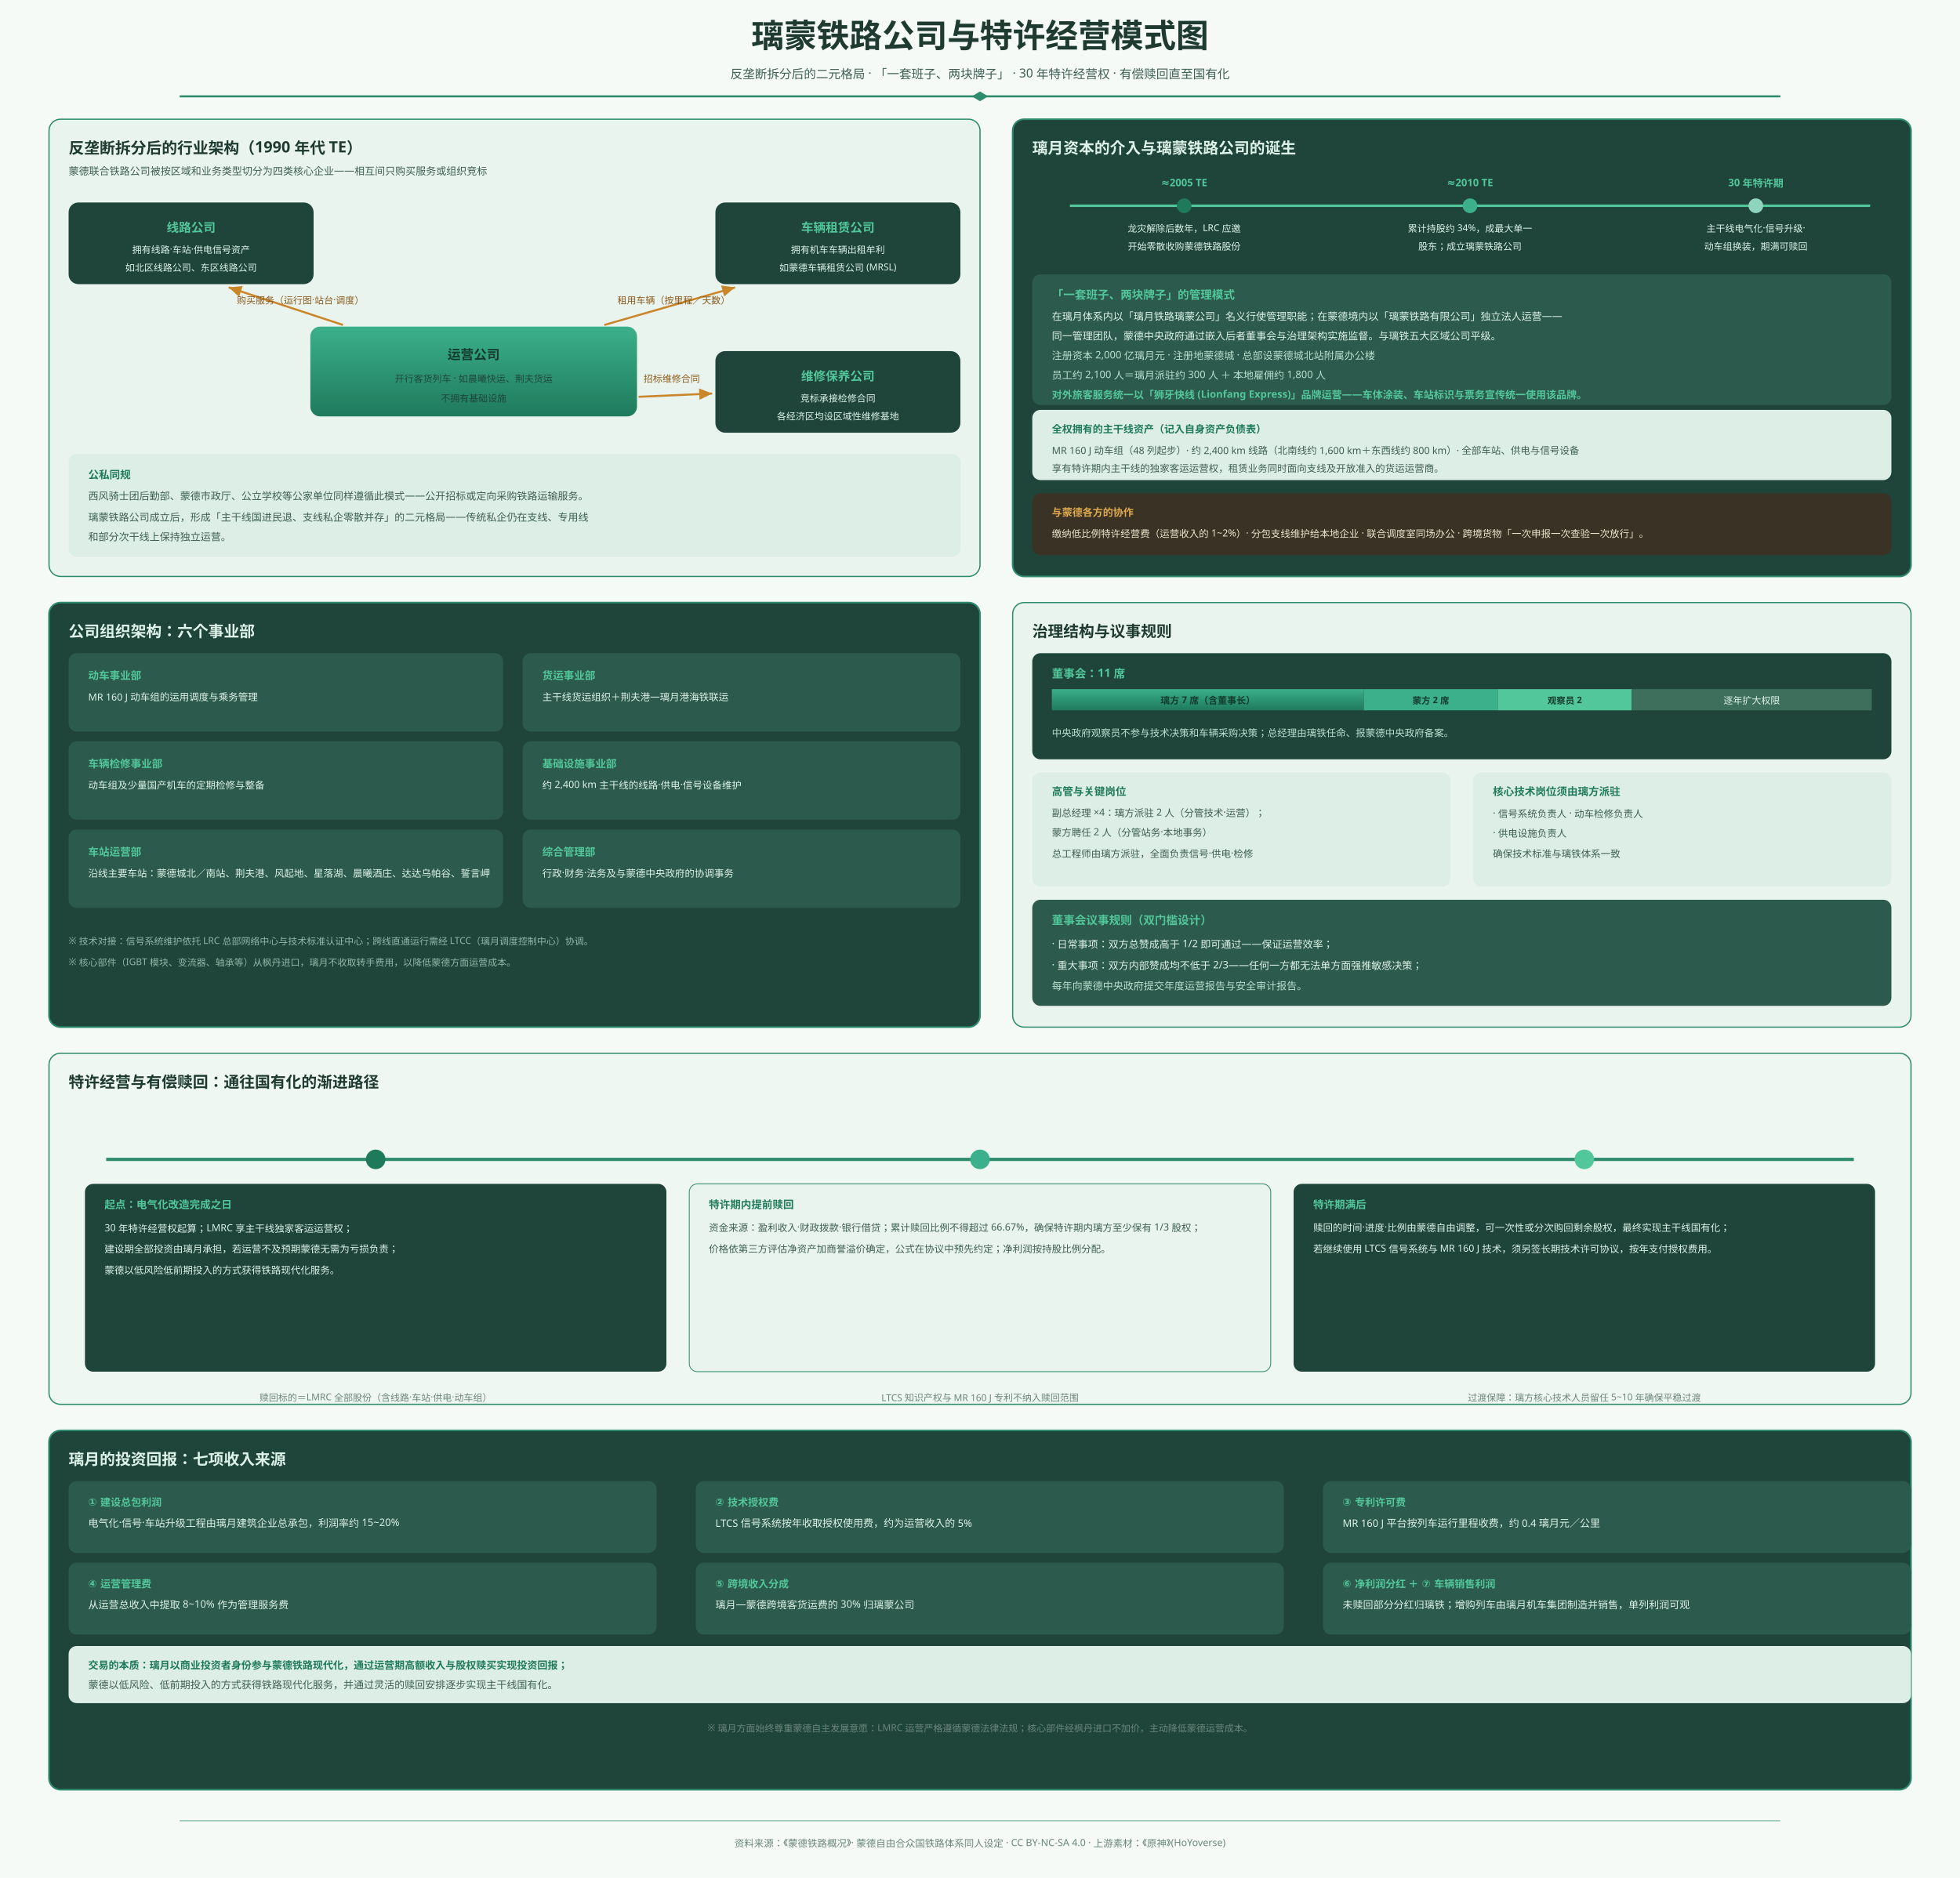
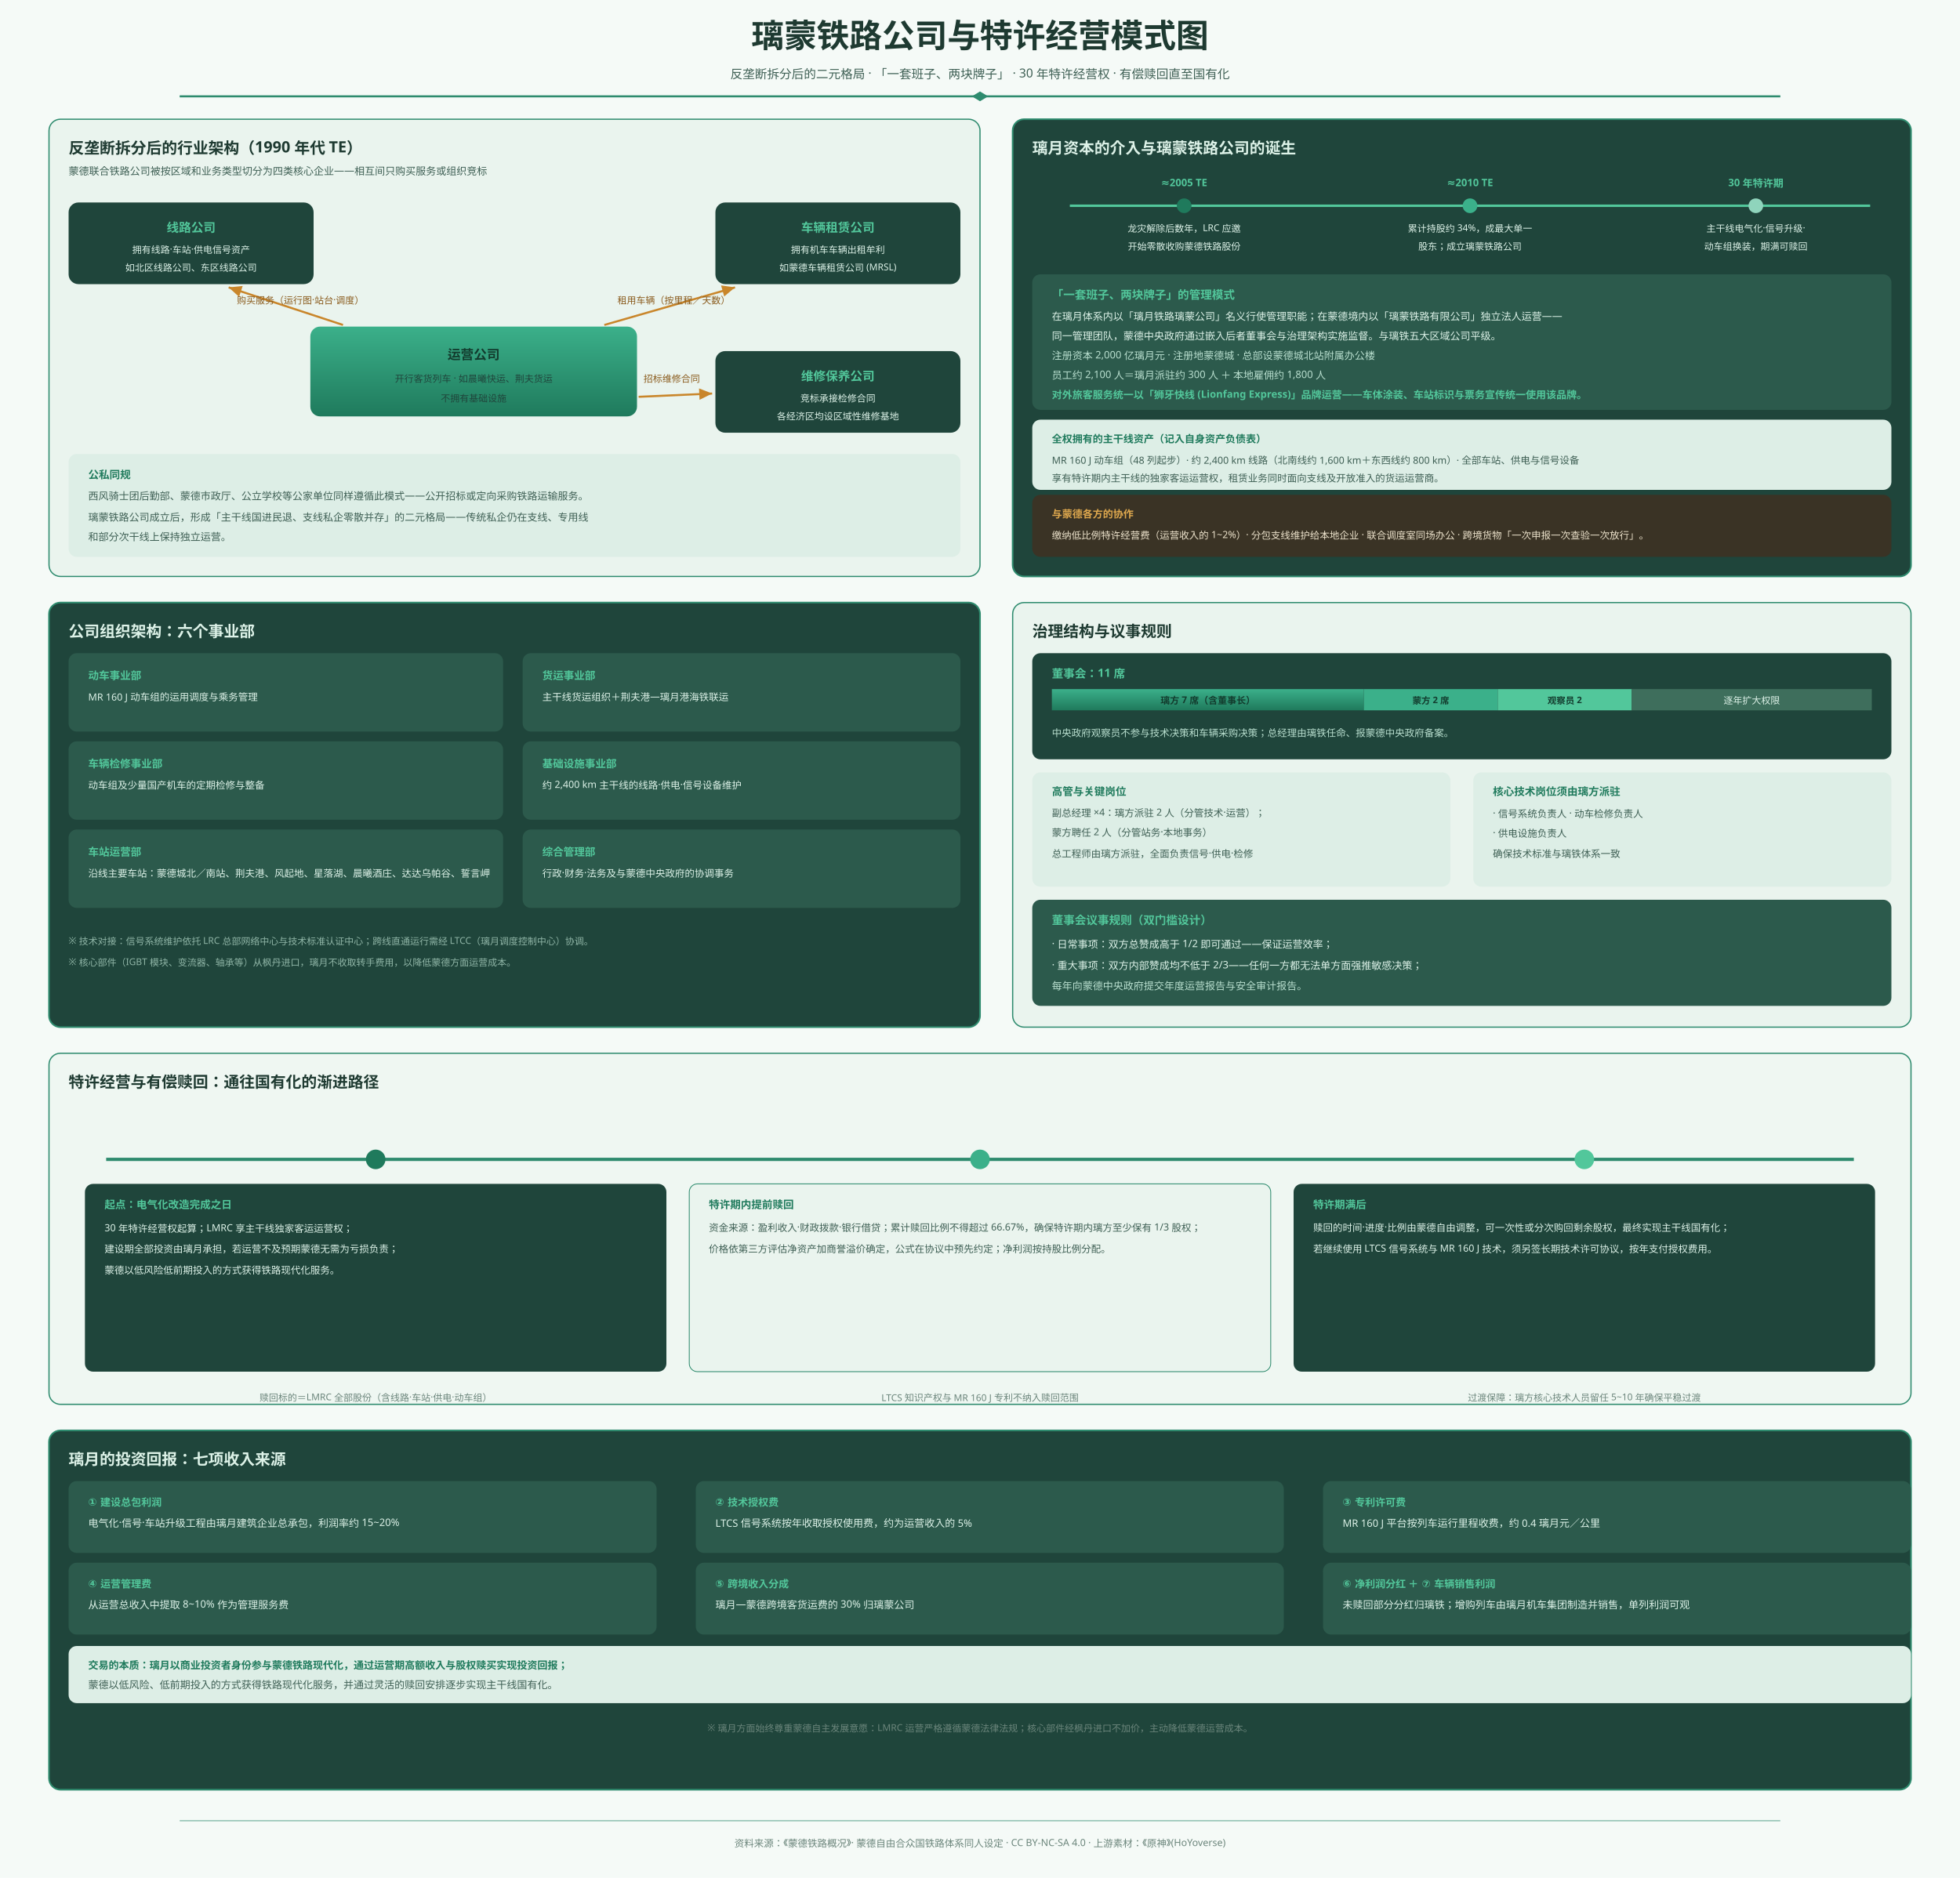
<svg xmlns="http://www.w3.org/2000/svg" viewBox="0 0 2400 2300" font-family="'Microsoft YaHei','PingFang SC','Noto Sans SC',sans-serif">
  <defs>
    <linearGradient id="anemoTop" x1="0" y1="0" x2="0" y2="1">
      <stop offset="0" stop-color="#3BB08A" />
      <stop offset="1" stop-color="#1F7A5C" />
    </linearGradient>
    <marker id="arrowAmber" viewBox="0 0 10 10" refX="9" refY="5" markerWidth="7" markerHeight="7" orient="auto-start-reverse">
      <path d="M 0 1 L 9 5 L 0 9 Z" fill="#C9862B" />
    </marker>
  </defs>
  <rect width="2400" height="2300" fill="#F5FAF7" />
  <text x="1200" y="58" text-anchor="middle" font-size="40" font-weight="700" fill="#1E3A31">璃蒙铁路公司与特许经营模式图</text>
  <text x="1200" y="96" text-anchor="middle" font-size="15" fill="#3E5F54">反垄断拆分后的二元格局 · 「一套班子、两块牌子」 · 30 年特许经营权 · 有偿赎回直至国有化</text>
  <line x1="220" y1="118" x2="2180" y2="118" stroke="#2E8B6E" stroke-width="2.5" />
  <polygon points="1200,112 1210,118 1200,124 1190,118" fill="#2E8B6E" />
  <g>
    <rect x="60" y="146" width="1140" height="560" rx="14" fill="#EAF4EE" stroke="#2E8B6E" stroke-width="1.5" />
    <text x="84" y="188" font-size="19" font-weight="700" fill="#1E3A31">反垄断拆分后的行业架构（1990 年代 TE）</text>
    <text x="84" y="214" font-size="12.5" fill="#3E5F54">蒙德联合铁路公司被按区域和业务类型切分为四类核心企业——相互间只购买服务或组织竞标</text>
    <rect x="380" y="400" width="400" height="110" rx="12" fill="url(#anemoTop)" />
    <text x="580" y="440" text-anchor="middle" font-size="16" font-weight="700" fill="#123B2D">运营公司</text>
    <text x="580" y="468" text-anchor="middle" font-size="11.5" fill="#1F453B">开行客货列车 · 如晨曦快运、荆夫货运</text>
    <text x="580" y="492" text-anchor="middle" font-size="11.5" fill="#1F453B">不拥有基础设施</text>
    <rect x="84" y="248" width="300" height="100" rx="12" fill="#1F453B" />
    <text x="234" y="284" text-anchor="middle" font-size="15" font-weight="700" fill="#52C79B">线路公司</text>
    <text x="234" y="310" text-anchor="middle" font-size="11.5" fill="#DDF2E8">拥有线路·车站·供电信号资产</text>
    <text x="234" y="332" text-anchor="middle" font-size="11.5" fill="#DDF2E8">如北区线路公司、东区线路公司</text>
    <rect x="876" y="248" width="300" height="100" rx="12" fill="#1F453B" />
    <text x="1026" y="284" text-anchor="middle" font-size="15" font-weight="700" fill="#52C79B">车辆租赁公司</text>
    <text x="1026" y="310" text-anchor="middle" font-size="11.5" fill="#DDF2E8">拥有机车车辆出租牟利</text>
    <text x="1026" y="332" text-anchor="middle" font-size="11.5" fill="#DDF2E8">如蒙德车辆租赁公司 (MRSL)</text>
    <rect x="876" y="430" width="300" height="100" rx="12" fill="#1F453B" />
    <text x="1026" y="466" text-anchor="middle" font-size="15" font-weight="700" fill="#52C79B">维修保养公司</text>
    <text x="1026" y="492" text-anchor="middle" font-size="11.5" fill="#DDF2E8">竞标承接检修合同</text>
    <text x="1026" y="514" text-anchor="middle" font-size="11.5" fill="#DDF2E8">各经济区均设区域性维修基地</text>
    <line x1="420" y1="398" x2="280" y2="352" stroke="#C9862B" stroke-width="2.5" marker-end="url(#arrowAmber)" />
    <text x="290" y="372" font-size="11.5" fill="#8A5B1D">购买服务（运行图·站台·调度）</text>
    <line x1="740" y1="398" x2="900" y2="352" stroke="#C9862B" stroke-width="2.5" marker-end="url(#arrowAmber)" />
    <text x="756" y="372" font-size="11.5" fill="#8A5B1D">租用车辆（按里程／天数）</text>
    <line x1="782" y1="486" x2="872" y2="482" stroke="#C9862B" stroke-width="2.5" marker-end="url(#arrowAmber)" />
    <text x="788" y="468" font-size="11.5" fill="#8A5B1D">招标维修合同</text>
    <rect x="84" y="556" width="1092" height="126" rx="10" fill="#DDEEE6" />
    <text x="108" y="586" font-size="13" font-weight="700" fill="#1F7A5C">公私同规</text>
    <text x="108" y="612" font-size="12.5" fill="#3E5F54">西风骑士团后勤部、蒙德市政厅、公立学校等公家单位同样遵循此模式——公开招标或定向采购铁路运输服务。</text>
    <text x="108" y="638" font-size="12.5" fill="#3E5F54">璃蒙铁路公司成立后，形成「主干线国进民退、支线私企零散并存」的二元格局——传统私企仍在支线、专用线</text>
    <text x="108" y="662" font-size="12.5" fill="#3E5F54">和部分次干线上保持独立运营。</text>
  </g>
  <g>
    <rect x="1240" y="146" width="1100" height="560" rx="14" fill="#1F453B" stroke="#2E8B6E" stroke-width="2" />
    <text x="1264" y="188" font-size="19" font-weight="700" fill="#DDF2E8">璃月资本的介入与璃蒙铁路公司的诞生</text>
    <line x1="1310" y1="252" x2="2290" y2="252" stroke="#52C79B" stroke-width="3" />
    <circle cx="1450" cy="252" r="9" fill="#1F7A5C" />
    <text x="1450" y="228" text-anchor="middle" font-size="12.5" font-weight="700" fill="#52C79B">≈2005 TE</text>
    <text x="1450" y="284" text-anchor="middle" font-size="11.5" fill="#DDF2E8">龙灾解除后数年，LRC 应邀</text>
    <text x="1450" y="306" text-anchor="middle" font-size="11.5" fill="#DDF2E8">开始零散收购蒙德铁路股份</text>
    <circle cx="1800" cy="252" r="9" fill="#3BB08A" />
    <text x="1800" y="228" text-anchor="middle" font-size="12.5" font-weight="700" fill="#52C79B">≈2010 TE</text>
    <text x="1800" y="284" text-anchor="middle" font-size="11.5" fill="#DDF2E8">累计持股约 34%，成最大单一</text>
    <text x="1800" y="306" text-anchor="middle" font-size="11.5" fill="#DDF2E8">股东；成立璃蒙铁路公司</text>
    <circle cx="2150" cy="252" r="9" fill="#8FD4BC" />
    <text x="2150" y="228" text-anchor="middle" font-size="12.5" font-weight="700" fill="#52C79B">30 年特许期</text>
    <text x="2150" y="284" text-anchor="middle" font-size="11.5" fill="#DDF2E8">主干线电气化·信号升级·</text>
    <text x="2150" y="306" text-anchor="middle" font-size="11.5" fill="#DDF2E8">动车组换装，期满可赎回</text>
-     <rect x="1264" y="336" width="1052" height="160" rx="10" fill="#2C5A4C" />
+     <rect x="1264" y="336" width="1052" height="166" rx="10" fill="#2C5A4C" />
    <text x="1288" y="366" font-size="14" font-weight="700" fill="#52C79B">「一套班子、两块牌子」的管理模式</text>
    <text x="1288" y="392" font-size="12.5" fill="#DDF2E8">在璃月体系内以「璃月铁路璃蒙公司」名义行使管理职能；在蒙德境内以「璃蒙铁路有限公司」独立法人运营——</text>
    <text x="1288" y="416" font-size="12.5" fill="#DDF2E8">同一管理团队，蒙德中央政府通过嵌入后者董事会与治理架构实施监督。与璃铁五大区域公司平级。</text>
    <text x="1288" y="440" font-size="12.5" fill="#B9DFCF">注册资本 2,000 亿璃月元 · 注册地蒙德城 · 总部设蒙德城北站附属办公楼</text>
    <text x="1288" y="464" font-size="12.5" fill="#B9DFCF">员工约 2,100 人＝璃月派驻约 300 人 ＋ 本地雇佣约 1,800 人</text>
    <text x="1288" y="488" font-size="12.5" font-weight="700" fill="#52C79B">对外旅客服务统一以「狮牙快线 (Lionfang Express)」品牌运营——车体涂装、车站标识与票务宣传统一使用该品牌。</text>
-     <rect x="1264" y="502" width="1052" height="86" rx="10" fill="#DDEEE6" />
-     <text x="1288" y="530" font-size="12.5" font-weight="700" fill="#1F7A5C">全权拥有的主干线资产（记入自身资产负债表）</text>
-     <text x="1288" y="556" font-size="12" fill="#3E5F54">MR 160 J 动车组（48 列起步）· 约 2,400 km 线路（北南线约 1,600 km＋东西线约 800 km）· 全部车站、供电与信号设备</text>
-     <text x="1288" y="578" font-size="12" fill="#3E5F54">享有特许期内主干线的独家客运运营权，租赁业务同时面向支线及开放准入的货运运营商。</text>
-     <rect x="1264" y="604" width="1052" height="76" rx="10" fill="#3A3325" />
-     <text x="1288" y="632" font-size="12.5" font-weight="700" fill="#E0A94E">与蒙德各方的协作</text>
-     <text x="1288" y="658" font-size="12" fill="#EDE3CC">缴纳低比例特许经营费（运营收入的 1~2%）· 分包支线维护给本地企业 · 联合调度室同场办公 · 跨境货物「一次申报一次查验一次放行」。</text>
+     <rect x="1264" y="514" width="1052" height="86" rx="10" fill="#DDEEE6" />
+     <text x="1288" y="542" font-size="12.5" font-weight="700" fill="#1F7A5C">全权拥有的主干线资产（记入自身资产负债表）</text>
+     <text x="1288" y="568" font-size="12" fill="#3E5F54">MR 160 J 动车组（48 列起步）· 约 2,400 km 线路（北南线约 1,600 km＋东西线约 800 km）· 全部车站、供电与信号设备</text>
+     <text x="1288" y="590" font-size="12" fill="#3E5F54">享有特许期内主干线的独家客运运营权，租赁业务同时面向支线及开放准入的货运运营商。</text>
+     <rect x="1264" y="606" width="1052" height="76" rx="10" fill="#3A3325" />
+     <text x="1288" y="634" font-size="12.5" font-weight="700" fill="#E0A94E">与蒙德各方的协作</text>
+     <text x="1288" y="660" font-size="12" fill="#EDE3CC">缴纳低比例特许经营费（运营收入的 1~2%）· 分包支线维护给本地企业 · 联合调度室同场办公 · 跨境货物「一次申报一次查验一次放行」。</text>
  </g>
  <g>
    <rect x="60" y="738" width="1140" height="520" rx="14" fill="#1F453B" stroke="#2E8B6E" stroke-width="2" />
    <text x="84" y="780" font-size="19" font-weight="700" fill="#DDF2E8">公司组织架构：六个事业部</text>
    <g font-size="13">
      <rect x="84" y="800" width="532" height="96" rx="10" fill="#2C5A4C" />
      <text x="108" y="832" font-weight="700" fill="#52C79B">动车事业部</text>
      <text x="108" y="858" font-size="12" fill="#DDF2E8">MR 160 J 动车组的运用调度与乘务管理</text>
      <rect x="640" y="800" width="536" height="96" rx="10" fill="#2C5A4C" />
      <text x="664" y="832" font-weight="700" fill="#52C79B">货运事业部</text>
      <text x="664" y="858" font-size="12" fill="#DDF2E8">主干线货运组织＋荆夫港—璃月港海铁联运</text>
      <rect x="84" y="908" width="532" height="96" rx="10" fill="#2C5A4C" />
      <text x="108" y="940" font-weight="700" fill="#52C79B">车辆检修事业部</text>
      <text x="108" y="966" font-size="12" fill="#DDF2E8">动车组及少量国产机车的定期检修与整备</text>
      <rect x="640" y="908" width="536" height="96" rx="10" fill="#2C5A4C" />
      <text x="664" y="940" font-weight="700" fill="#52C79B">基础设施事业部</text>
      <text x="664" y="966" font-size="12" fill="#DDF2E8">约 2,400 km 主干线的线路·供电·信号设备维护</text>
      <rect x="84" y="1016" width="532" height="96" rx="10" fill="#2C5A4C" />
      <text x="108" y="1048" font-weight="700" fill="#52C79B">车站运营部</text>
      <text x="108" y="1074" font-size="12" fill="#DDF2E8">沿线主要车站：蒙德城北／南站、荆夫港、风起地、星落湖、晨曦酒庄、达达乌帕谷、誓言岬</text>
      <rect x="640" y="1016" width="536" height="96" rx="10" fill="#2C5A4C" />
      <text x="664" y="1048" font-weight="700" fill="#52C79B">综合管理部</text>
      <text x="664" y="1074" font-size="12" fill="#DDF2E8">行政·财务·法务及与蒙德中央政府的协调事务</text>
    </g>
    <text x="84" y="1156" font-size="11.5" fill="#8FB5A6">※ 技术对接：信号系统维护依托 LRC 总部网络中心与技术标准认证中心；跨线直通运行需经 LTCC（璃月调度控制中心）协调。</text>
    <text x="84" y="1182" font-size="11.5" fill="#8FB5A6">※ 核心部件（IGBT 模块、变流器、轴承等）从枫丹进口，璃月不收取转手费用，以降低蒙德方面运营成本。</text>
  </g>
  <g>
    <rect x="1240" y="738" width="1100" height="520" rx="14" fill="#EAF4EE" stroke="#2E8B6E" stroke-width="1.5" />
    <text x="1264" y="780" font-size="19" font-weight="700" fill="#1E3A31">治理结构与议事规则</text>
    <rect x="1264" y="800" width="1052" height="130" rx="10" fill="#1F453B" />
    <text x="1288" y="830" font-size="14" font-weight="700" fill="#52C79B">董事会：11 席</text>
    <rect x="1288" y="844" width="382" height="26" fill="url(#anemoTop)" />
    <rect x="1670" y="844" width="164" height="26" fill="#3BB08A" />
    <rect x="1834" y="844" width="164" height="26" fill="#52C79B" />
    <rect x="1998" y="844" width="294" height="26" fill="#3E6E5C" />
    <text x="1479" y="862" text-anchor="middle" font-size="11.5" font-weight="700" fill="#123B2D">璃方 7 席（含董事长）</text>
    <text x="1752" y="862" text-anchor="middle" font-size="11" font-weight="700" fill="#123B2D">蒙方 2 席</text>
    <text x="1916" y="862" text-anchor="middle" font-size="11" font-weight="700" fill="#123B2D">观察员 2</text>
    <text x="2145" y="862" text-anchor="middle" font-size="11.5" fill="#DDF2E8">逐年扩大权限</text>
    <text x="1288" y="902" font-size="12" fill="#B9DFCF">中央政府观察员不参与技术决策和车辆采购决策；总经理由璃铁任命、报蒙德中央政府备案。</text>
    <rect x="1264" y="946" width="512" height="140" rx="10" fill="#DDEEE6" />
    <text x="1288" y="974" font-size="13" font-weight="700" fill="#1F7A5C">高管与关键岗位</text>
    <text x="1288" y="1000" font-size="12" fill="#3E5F54">副总经理 ×4：璃方派驻 2 人（分管技术·运营）；</text>
    <text x="1288" y="1024" font-size="12" fill="#3E5F54">蒙方聘任 2 人（分管站务·本地事务）</text>
    <text x="1288" y="1050" font-size="12" fill="#3E5F54">总工程师由璃方派驻，全面负责信号·供电·检修</text>
    <rect x="1804" y="946" width="512" height="140" rx="10" fill="#DDEEE6" />
    <text x="1828" y="974" font-size="13" font-weight="700" fill="#1F7A5C">核心技术岗位须由璃方派驻</text>
    <text x="1828" y="1000" font-size="12" fill="#3E5F54">· 信号系统负责人 · 动车检修负责人</text>
    <text x="1828" y="1024" font-size="12" fill="#3E5F54">· 供电设施负责人</text>
    <text x="1828" y="1050" font-size="12" fill="#3E5F54">确保技术标准与璃铁体系一致</text>
    <rect x="1264" y="1102" width="1052" height="130" rx="10" fill="#2C5A4C" />
    <text x="1288" y="1132" font-size="14" font-weight="700" fill="#52C79B">董事会议事规则（双门槛设计）</text>
    <text x="1288" y="1160" font-size="12.5" fill="#DDF2E8">· 日常事项：双方总赞成高于 1/2 即可通过——保证运营效率；</text>
    <text x="1288" y="1186" font-size="12.5" fill="#DDF2E8">· 重大事项：双方内部赞成均不低于 2/3——任何一方都无法单方面强推敏感决策；</text>
    <text x="1288" y="1212" font-size="12.5" fill="#B9DFCF">每年向蒙德中央政府提交年度运营报告与安全审计报告。</text>
  </g>
  <g>
    <rect x="60" y="1290" width="2280" height="430" rx="14" fill="#EFF7F2" stroke="#2E8B6E" stroke-width="1.5" />
    <text x="84" y="1332" font-size="19" font-weight="700" fill="#1E3A31">特许经营与有偿赎回：通往国有化的渐进路径</text>
    <line x1="130" y1="1420" x2="2270" y2="1420" stroke="#2E8B6E" stroke-width="4" />
    <circle cx="460" cy="1420" r="12" fill="#1F7A5C" />
    <rect x="104" y="1450" width="712" height="230" rx="10" fill="#1F453B" />
    <text x="128" y="1480" font-size="13" font-weight="700" fill="#52C79B">起点：电气化改造完成之日</text>
    <text x="128" y="1508" font-size="12" fill="#DDF2E8">30 年特许经营权起算；LMRC 享主干线独家客运运营权；</text>
    <text x="128" y="1534" font-size="12" fill="#DDF2E8">建设期全部投资由璃月承担，若运营不及预期蒙德无需为亏损负责；</text>
    <text x="128" y="1560" font-size="12" fill="#DDF2E8">蒙德以低风险低前期投入的方式获得铁路现代化服务。</text>
    <text x="460" y="1716" text-anchor="middle" font-size="11.5" fill="#6B857B">赎回标的＝LMRC 全部股份（含线路·车站·供电·动车组）</text>
    <circle cx="1200" cy="1420" r="12" fill="#3BB08A" />
    <rect x="844" y="1450" width="712" height="230" rx="10" fill="#EAF4EE" stroke="#2E8B6E" />
    <text x="868" y="1480" font-size="13" font-weight="700" fill="#1F7A5C">特许期内提前赎回</text>
    <text x="868" y="1508" font-size="12" fill="#3E5F54">资金来源：盈利收入·财政拨款·银行借贷；累计赎回比例不得超过 66.67%，确保特许期内璃方至少保有 1/3 股权；</text>
    <text x="868" y="1534" font-size="12" fill="#3E5F54">价格依第三方评估净资产加商誉溢价确定，公式在协议中预先约定；净利润按持股比例分配。</text>
    <text x="1200" y="1716" text-anchor="middle" font-size="11.5" fill="#6B857B">LTCS 知识产权与 MR 160 J 专利不纳入赎回范围</text>
    <circle cx="1940" cy="1420" r="12" fill="#52C79B" />
    <rect x="1584" y="1450" width="712" height="230" rx="10" fill="#1F453B" />
    <text x="1608" y="1480" font-size="13" font-weight="700" fill="#52C79B">特许期满后</text>
    <text x="1608" y="1508" font-size="12" fill="#DDF2E8">赎回的时间·进度·比例由蒙德自由调整，可一次性或分次购回剩余股权，最终实现主干线国有化；</text>
    <text x="1608" y="1534" font-size="12" fill="#DDF2E8">若继续使用 LTCS 信号系统与 MR 160 J 技术，须另签长期技术许可协议，按年支付授权费用。</text>
    <text x="1940" y="1716" text-anchor="middle" font-size="11.5" fill="#6B857B">过渡保障：璃方核心技术人员留任 5~10 年确保平稳过渡</text>
  </g>
  <g>
    <rect x="60" y="1752" width="2280" height="440" rx="14" fill="#1F453B" stroke="#2E8B6E" stroke-width="2" />
    <text x="84" y="1794" font-size="19" font-weight="700" fill="#DDF2E8">璃月的投资回报：七项收入来源</text>
    <g font-size="12.5">
      <rect x="84" y="1814" width="720" height="88" rx="10" fill="#2C5A4C" />
      <text x="108" y="1844" font-weight="700" fill="#52C79B">① 建设总包利润</text>
      <text x="108" y="1870" fill="#DDF2E8">电气化·信号·车站升级工程由璃月建筑企业总承包，利润率约 15~20%</text>
      <rect x="852" y="1814" width="720" height="88" rx="10" fill="#2C5A4C" />
      <text x="876" y="1844" font-weight="700" fill="#52C79B">② 技术授权费</text>
      <text x="876" y="1870" fill="#DDF2E8">LTCS 信号系统按年收取授权使用费，约为运营收入的 5%</text>
      <rect x="1620" y="1814" width="720" height="88" rx="10" fill="#2C5A4C" />
      <text x="1644" y="1844" font-weight="700" fill="#52C79B">③ 专利许可费</text>
      <text x="1644" y="1870" fill="#DDF2E8">MR 160 J 平台按列车运行里程收费，约 0.4 璃月元／公里</text>
      <rect x="84" y="1914" width="720" height="88" rx="10" fill="#2C5A4C" />
      <text x="108" y="1944" font-weight="700" fill="#52C79B">④ 运营管理费</text>
      <text x="108" y="1970" fill="#DDF2E8">从运营总收入中提取 8~10% 作为管理服务费</text>
      <rect x="852" y="1914" width="720" height="88" rx="10" fill="#2C5A4C" />
      <text x="876" y="1944" font-weight="700" fill="#52C79B">⑤ 跨境收入分成</text>
      <text x="876" y="1970" fill="#DDF2E8">璃月—蒙德跨境客货运费的 30% 归璃蒙公司</text>
      <rect x="1620" y="1914" width="720" height="88" rx="10" fill="#2C5A4C" />
      <text x="1644" y="1944" font-weight="700" fill="#52C79B">⑥ 净利润分红 ＋ ⑦ 车辆销售利润</text>
      <text x="1644" y="1970" fill="#DDF2E8">未赎回部分分红归璃铁；增购列车由璃月机车集团制造并销售，单列利润可观</text>
    </g>
    <rect x="84" y="2016" width="2256" height="70" rx="10" fill="#DDEEE6" />
    <text x="108" y="2044" font-size="12.5" font-weight="700" fill="#1F7A5C">交易的本质：璃月以商业投资者身份参与蒙德铁路现代化，通过运营期高额收入与股权赎买实现投资回报；</text>
    <text x="108" y="2068" font-size="12.5" fill="#3E5F54">蒙德以低风险、低前期投入的方式获得铁路现代化服务，并通过灵活的赎回安排逐步实现主干线国有化。</text>
    <text x="1200" y="2120" text-anchor="middle" font-size="11.5" fill="#6B857B">※ 璃月方面始终尊重蒙德自主发展意愿：LMRC 运营严格遵循蒙德法律法规；核心部件经枫丹进口不加价，主动降低蒙德运营成本。</text>
  </g>
  <line x1="220" y1="2230" x2="2180" y2="2230" stroke="#2E8B6E" stroke-width="1.5" opacity="0.5" />
  <text x="1200" y="2262" text-anchor="middle" font-size="12" fill="#6B857B">资料来源：《蒙德铁路概况》· 蒙德自由合众国铁路体系同人设定 · CC BY-NC-SA 4.0 · 上游素材：《原神》(HoYoverse)</text>
</svg>
